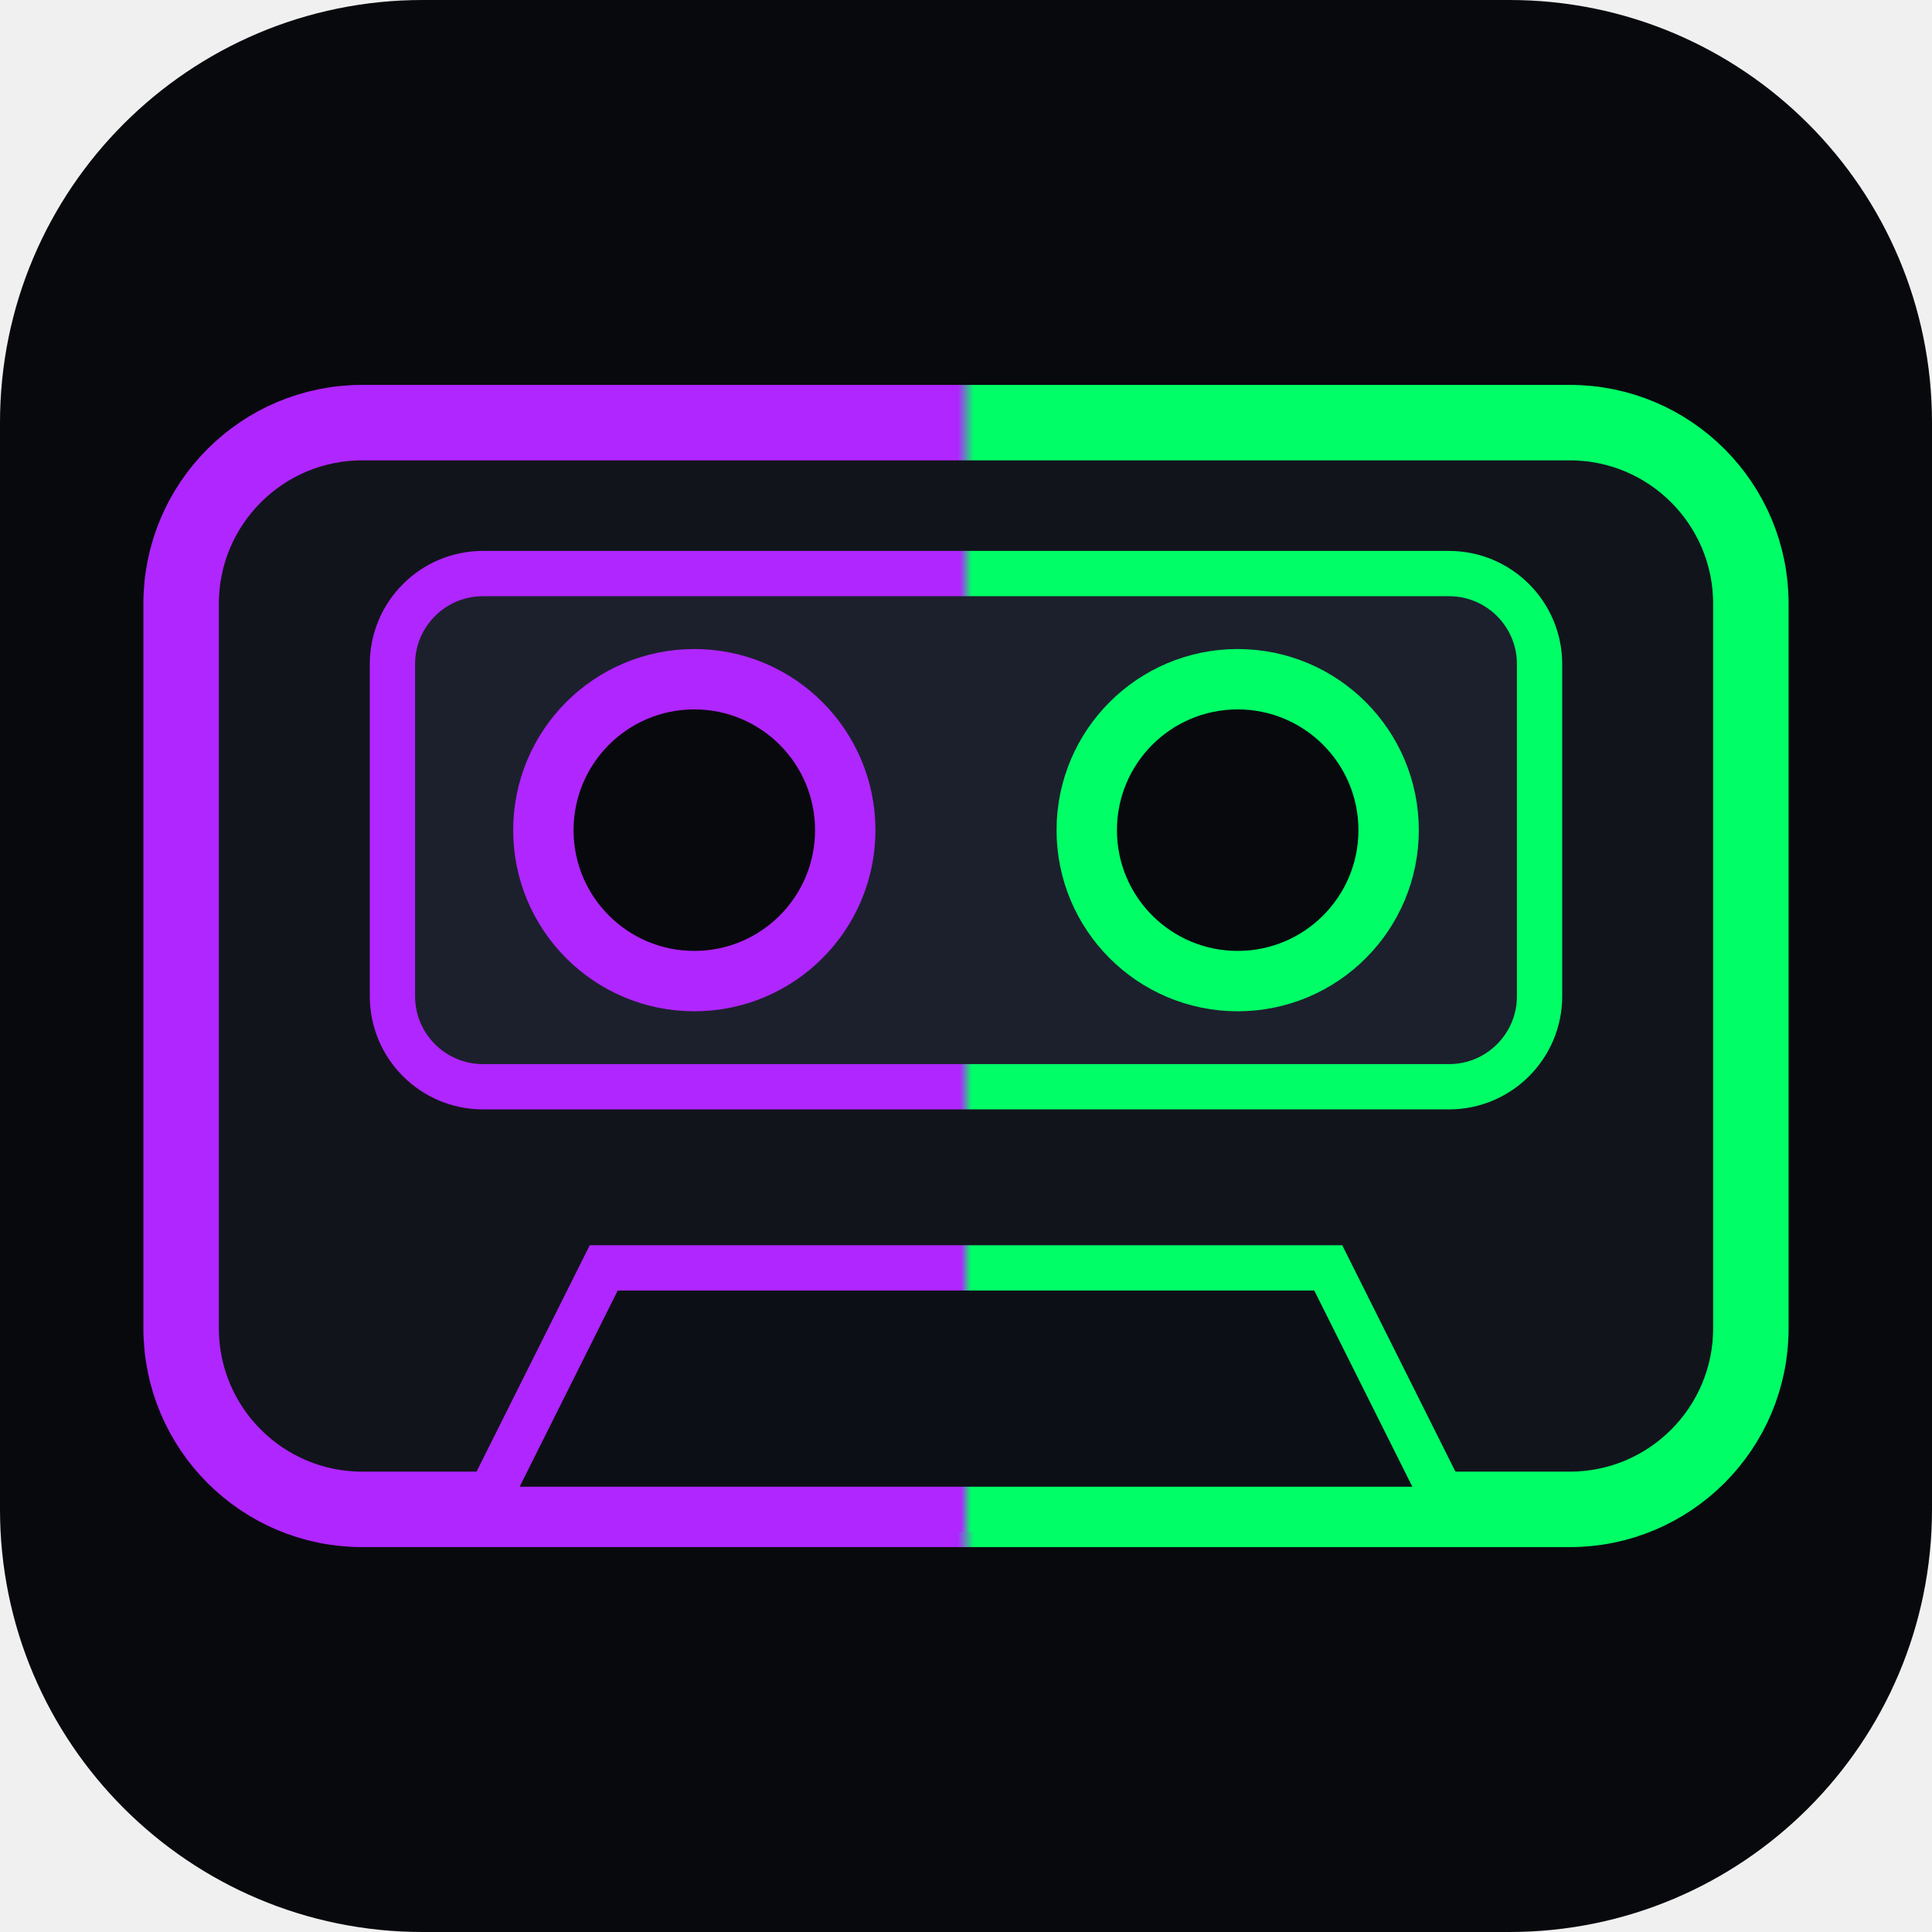
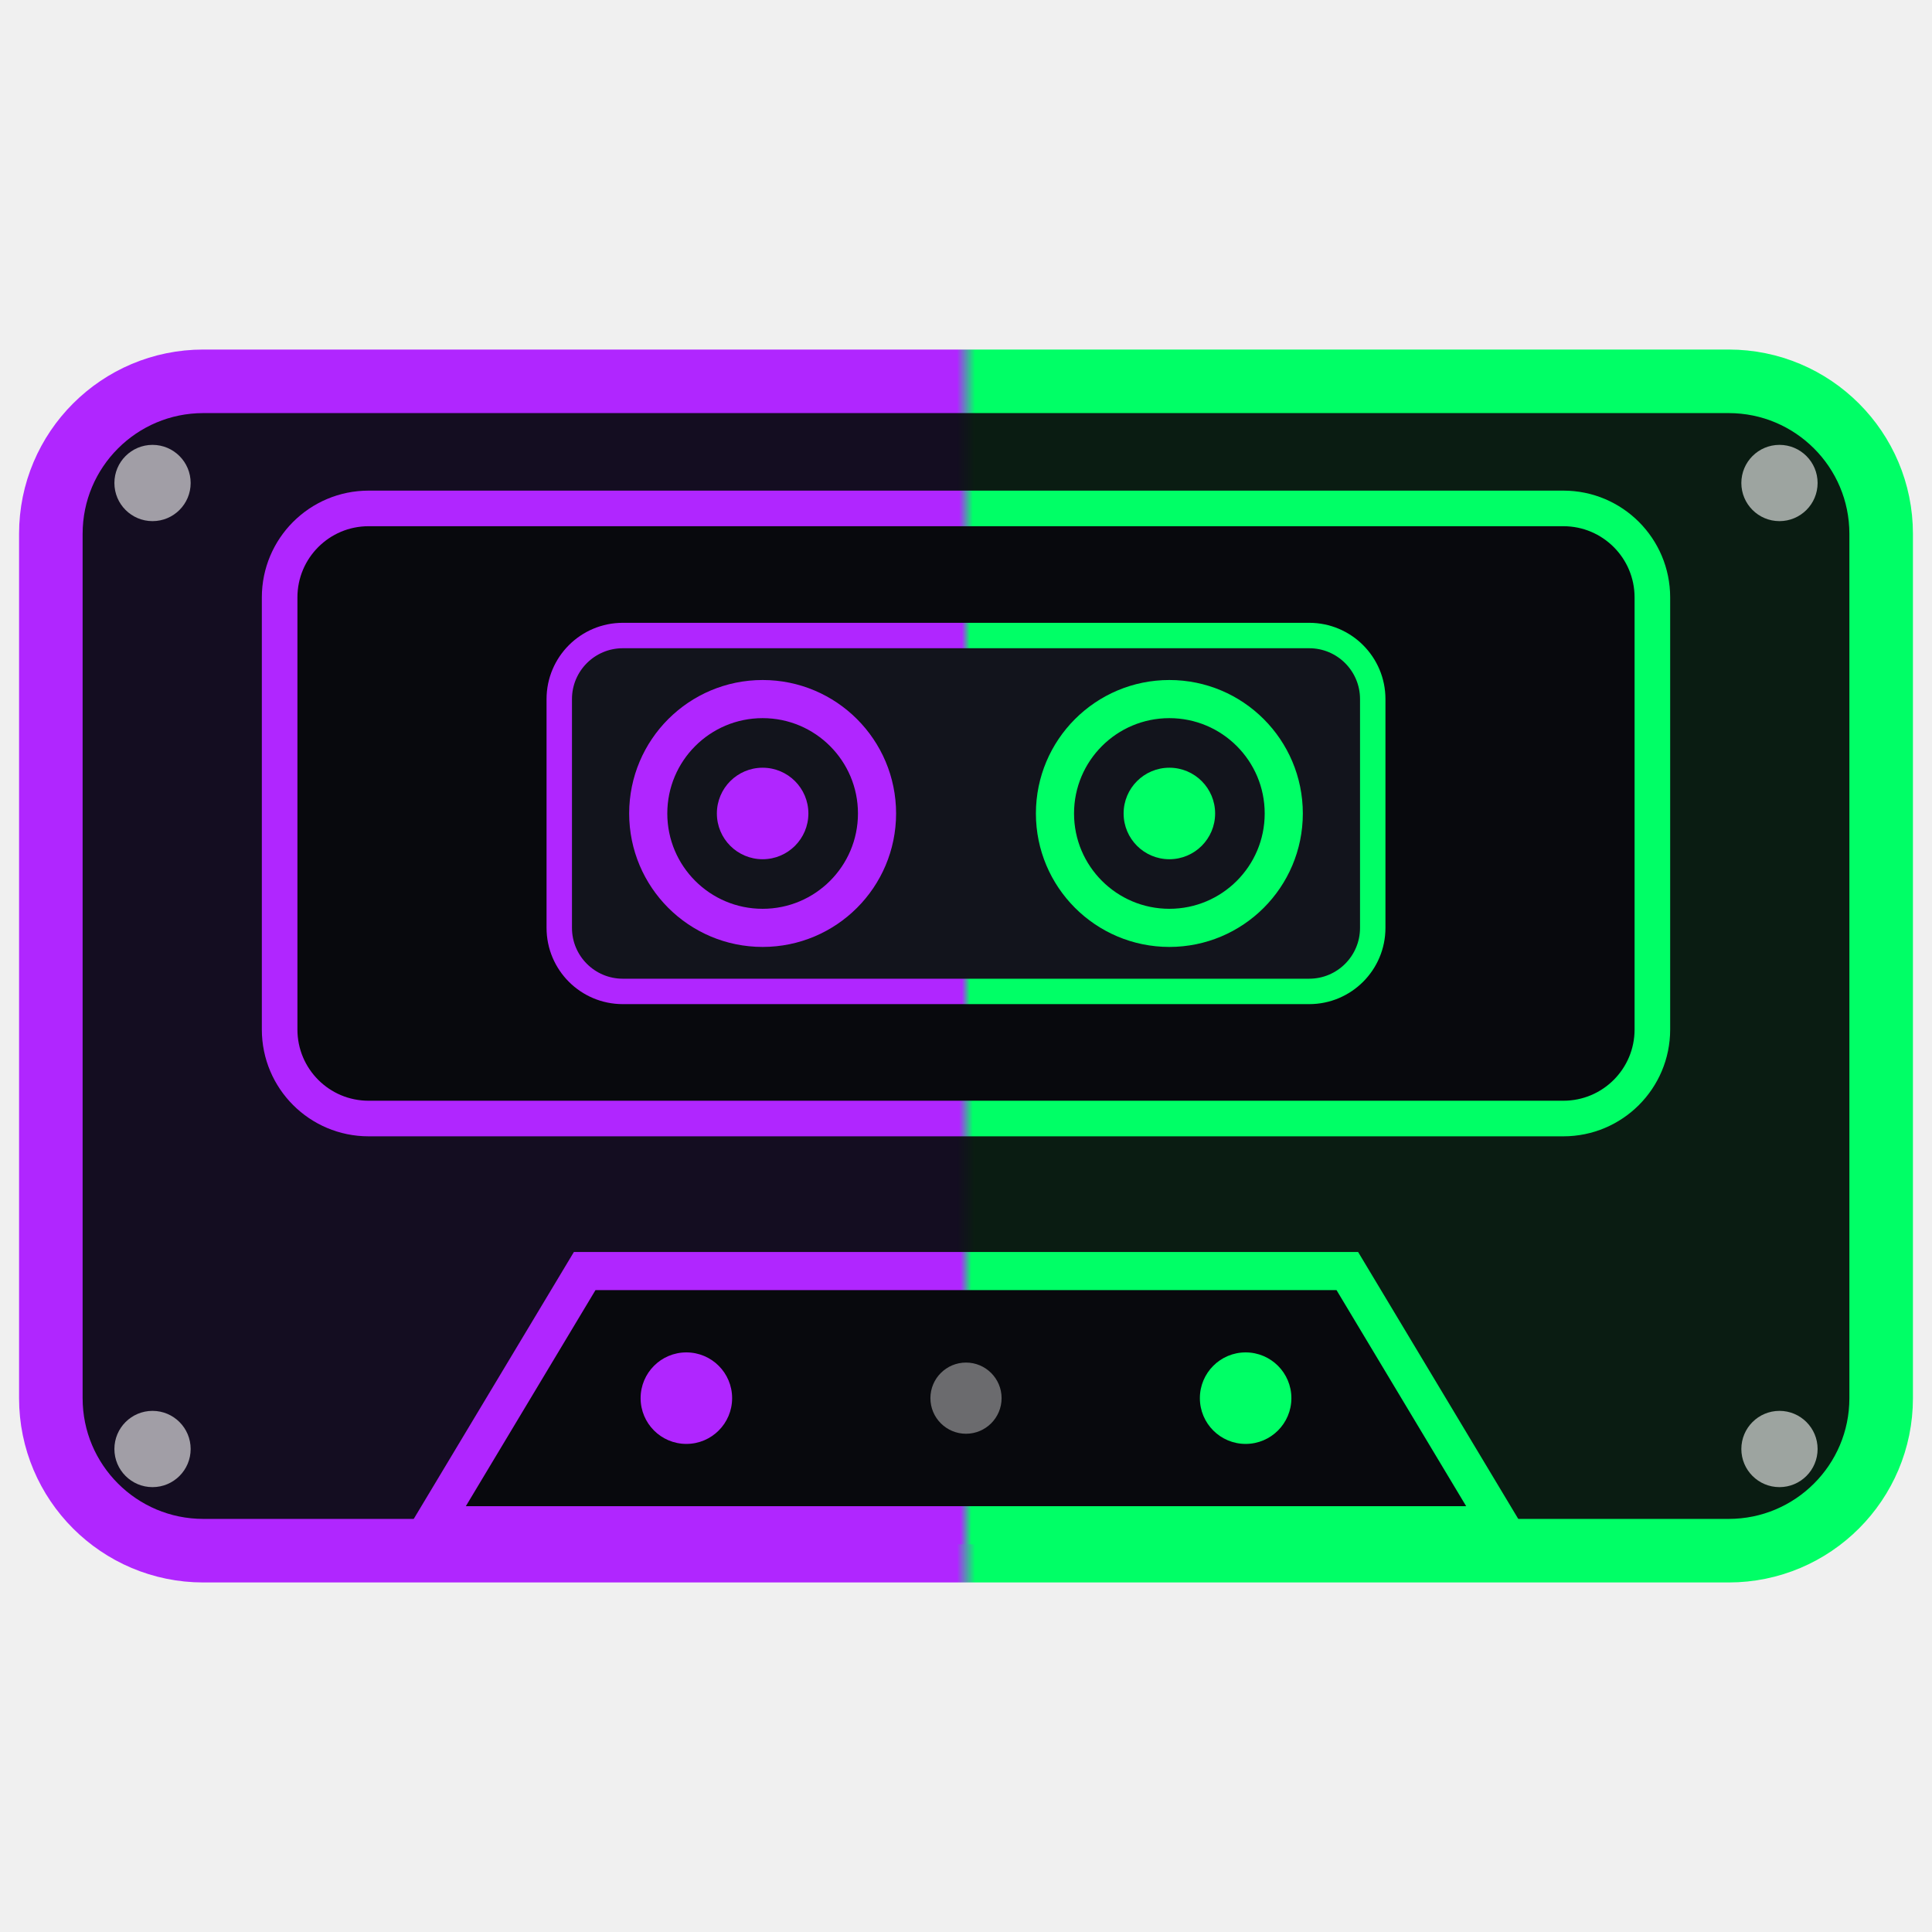
- <svg xmlns="http://www.w3.org/2000/svg" viewBox="0 0 64 64" width="512" height="512">
+ <svg xmlns="http://www.w3.org/2000/svg" viewBox="0 0 76 50" width="512" height="512">
  <defs>
    <linearGradient id="neonBi" x1="0%" y1="0%" x2="100%" y2="0%">
      <stop offset="49.5%" stop-color="#b026ff" />
      <stop offset="50.5%" stop-color="#00ff66" />
    </linearGradient>
+     <linearGradient id="cassetteBody" x1="0%" y1="0%" x2="100%" y2="0%">
+       <stop offset="49.5%" stop-color="#140d21" />
+       <stop offset="50.5%" stop-color="#0a1c12" />
+     </linearGradient>
  </defs>
-   <rect width="64" height="64" rx="14" fill="#08090d" />
-   <rect x="6" y="14" width="52" height="36" rx="6" fill="#12141c" stroke="url(#neonBi)" stroke-width="2.5" />
-   <rect x="13" y="19" width="38" height="17" rx="3" fill="#1c202d" stroke="url(#neonBi)" stroke-width="1.5" />
-   <circle cx="23" cy="27.5" r="5" fill="#08090d" stroke="#b026ff" stroke-width="2" />
-   <circle cx="41" cy="27.5" r="5" fill="#08090d" stroke="#00ff66" stroke-width="2" />
-   <polygon points="16,50 20,42 44,42 48,50" fill="#0d0f17" stroke="url(#neonBi)" stroke-width="1.5" />
+   <rect x="2" y="2" width="72" height="46" rx="6" fill="url(#cassetteBody)" stroke="url(#neonBi)" stroke-width="2.5" />
+   <circle cx="6" cy="6" r="1.5" fill="#ffffff" opacity="0.6" />
+   <circle cx="70" cy="6" r="1.5" fill="#ffffff" opacity="0.6" />
+   <circle cx="6" cy="44" r="1.5" fill="#ffffff" opacity="0.6" />
+   <circle cx="70" cy="44" r="1.5" fill="#ffffff" opacity="0.6" />
+   <rect x="11" y="7" width="54" height="24" rx="3.5" fill="#08090d" stroke="url(#neonBi)" stroke-width="1.4" />
+   <rect x="22" y="12" width="32" height="14" rx="2.5" fill="#12141c" stroke="url(#neonBi)" stroke-width="1" />
+   <circle cx="30" cy="19" r="4.5" fill="none" stroke="#b026ff" stroke-width="1.5" />
+   <circle cx="30" cy="19" r="1.8" fill="#b026ff" />
+   <circle cx="46" cy="19" r="4.5" fill="none" stroke="#00ff66" stroke-width="1.5" />
+   <circle cx="46" cy="19" r="1.8" fill="#00ff66" />
+   <polygon points="17,47 23,37 53,37 59,47" fill="#08090d" stroke="url(#neonBi)" stroke-width="1.5" />
+   <circle cx="27" cy="42" r="1.8" fill="#b026ff" />
+   <circle cx="38" cy="42" r="1.4" fill="#ffffff" opacity="0.4" />
+   <circle cx="49" cy="42" r="1.8" fill="#00ff66" />
</svg>
